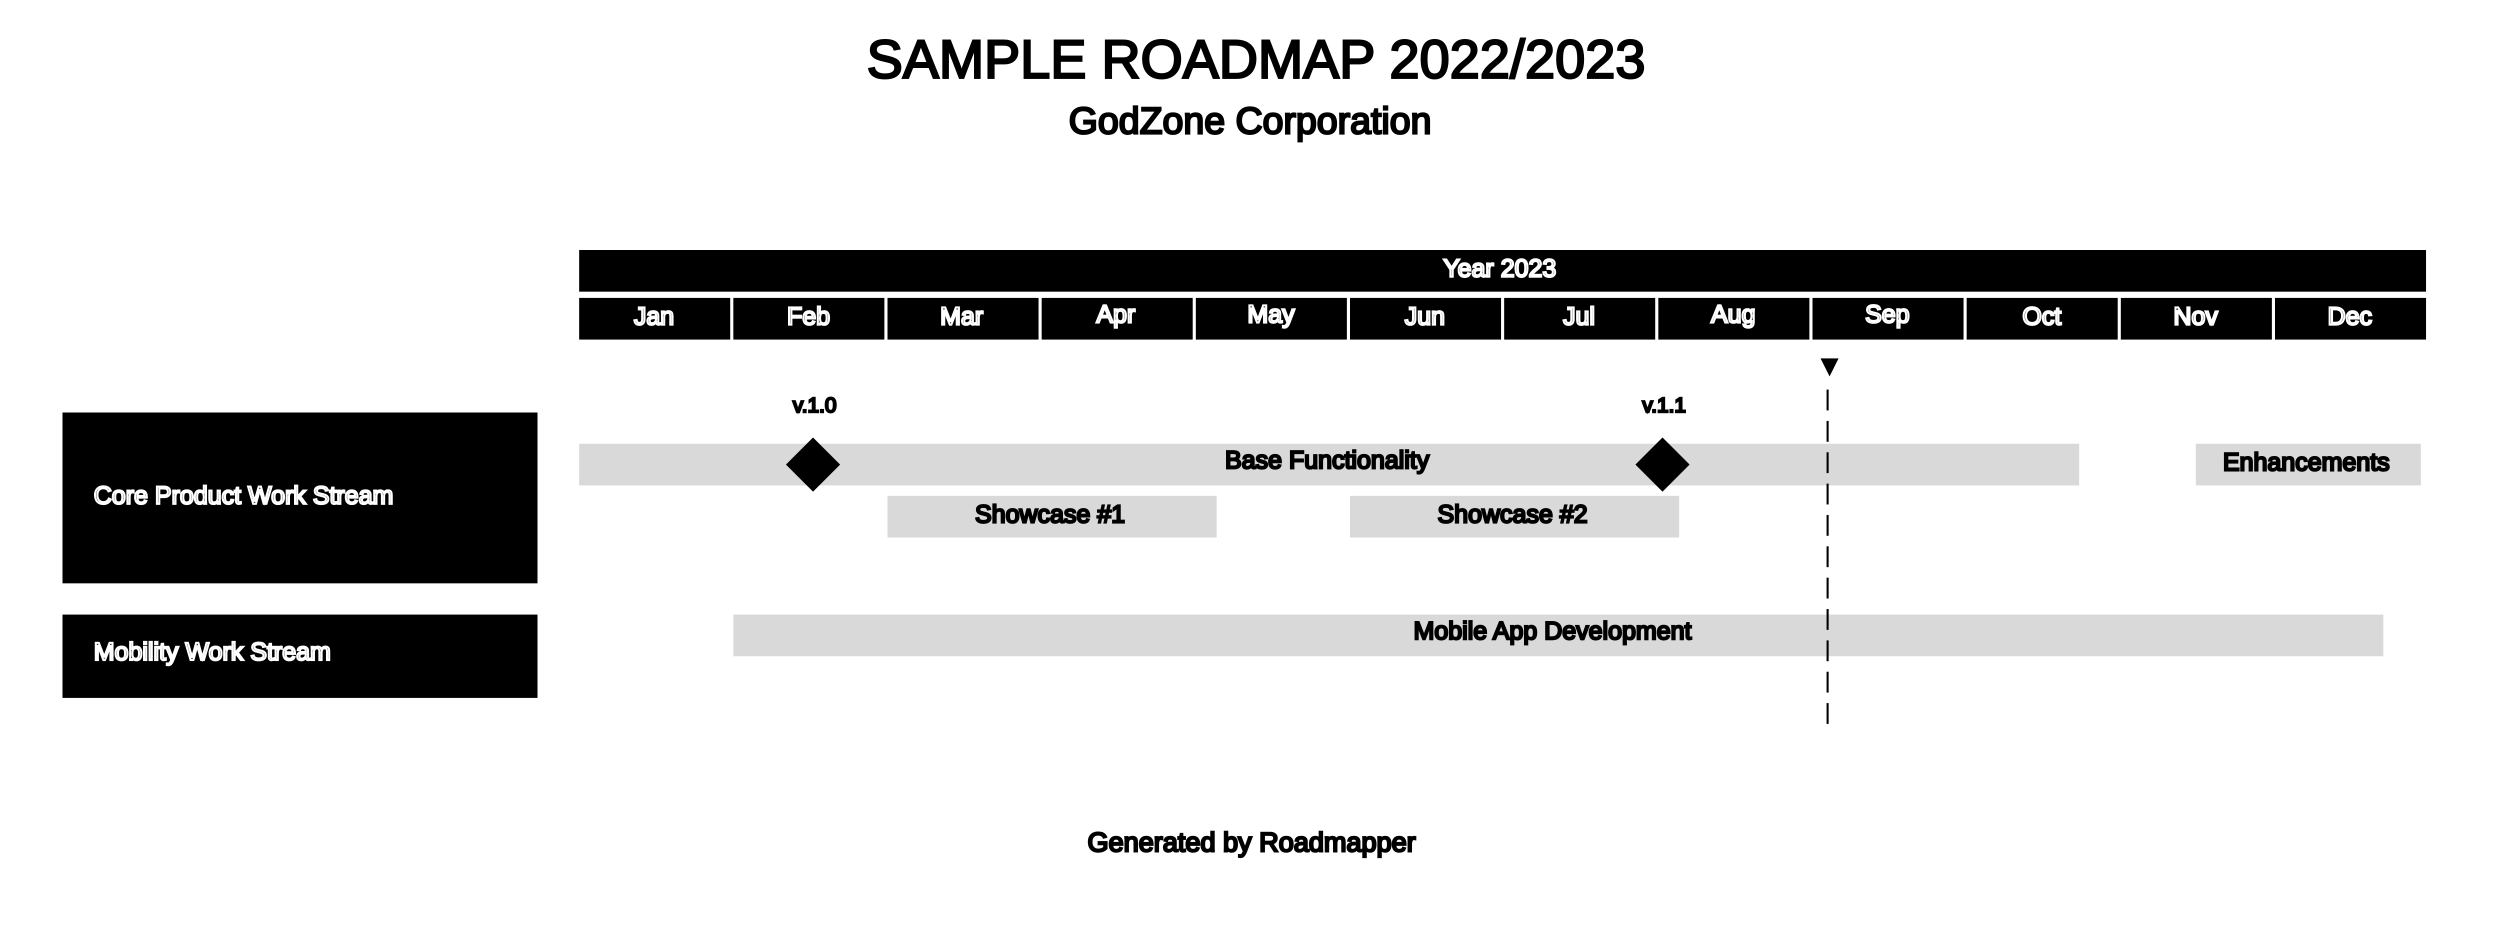
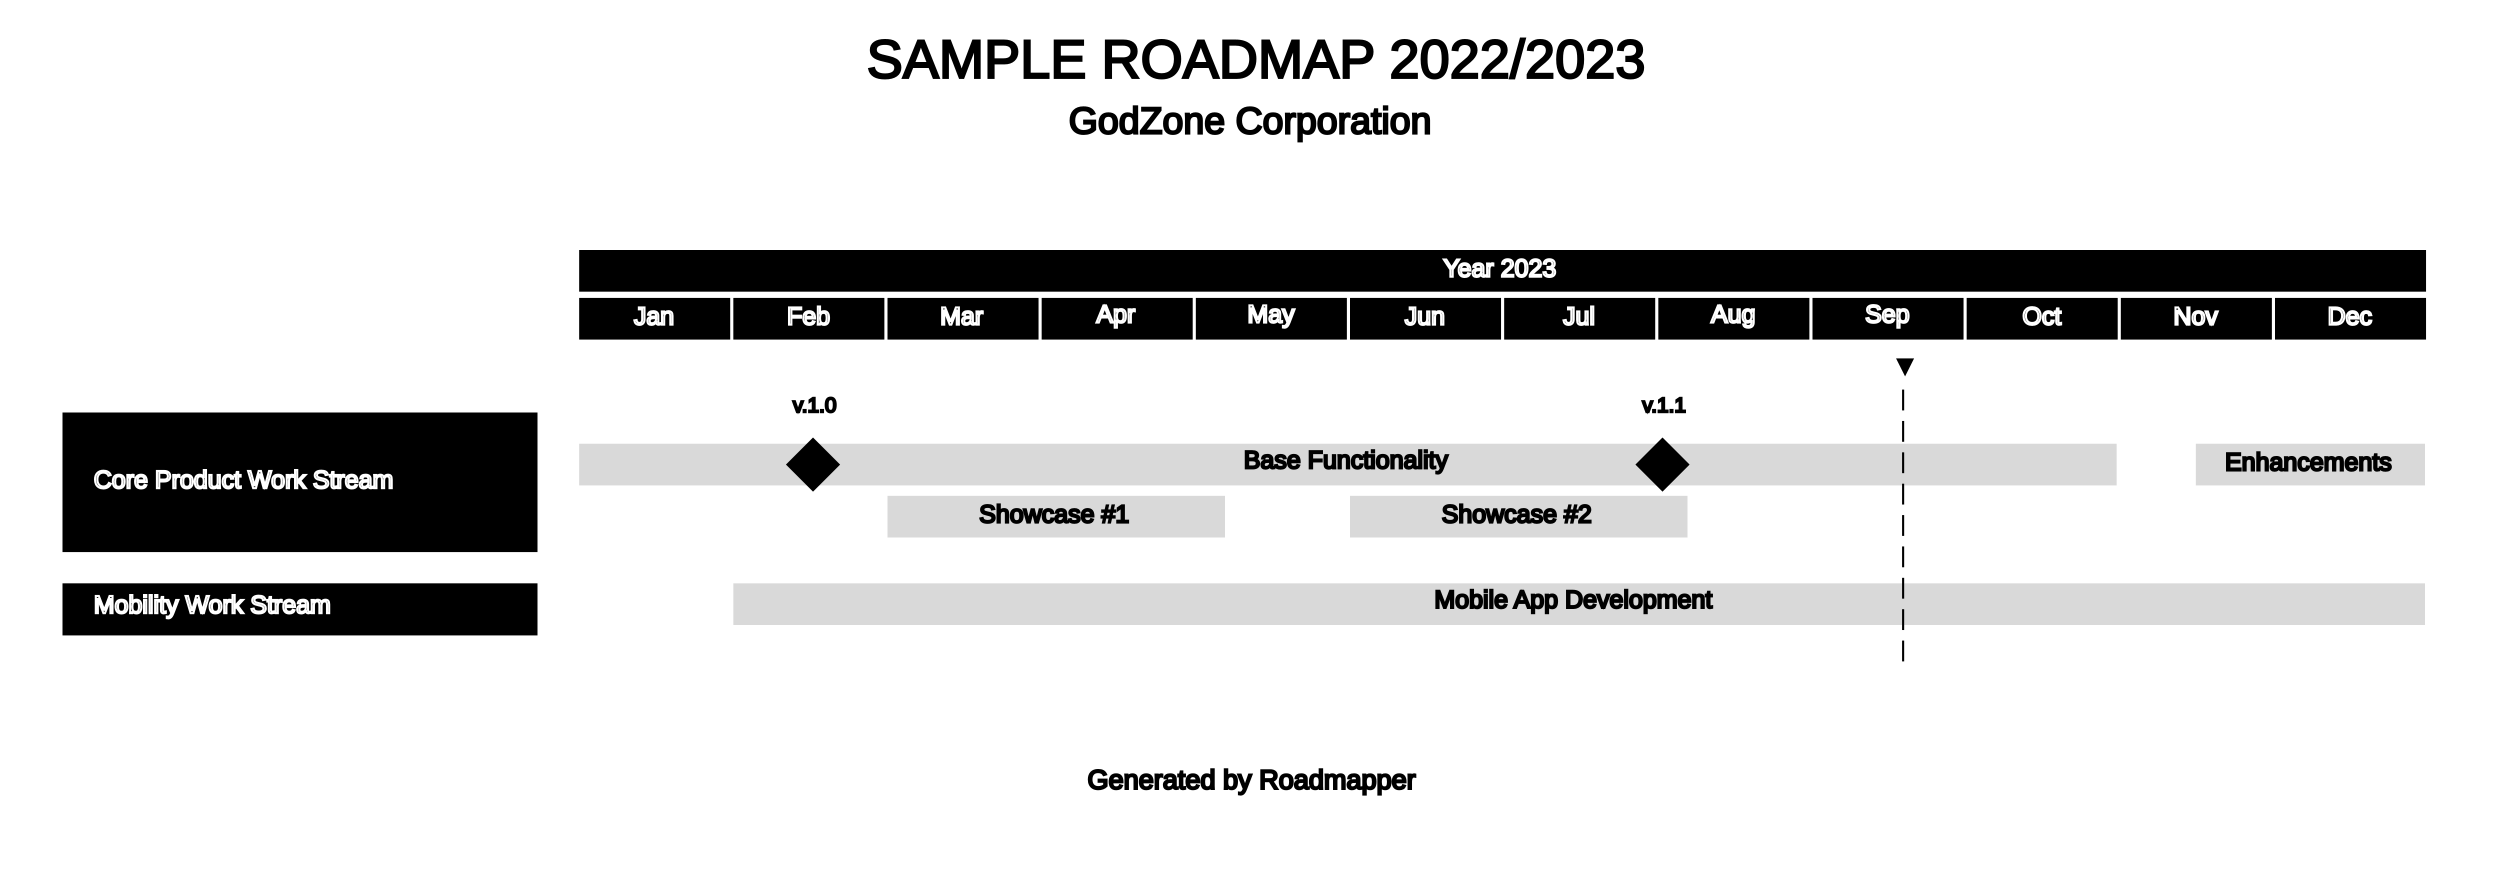
- <svg xmlns="http://www.w3.org/2000/svg" width="1200" height="450" viewBox="0 0 1200 450">
+ <svg xmlns="http://www.w3.org/2000/svg" width="1200" height="420" viewBox="0 0 1200 420">
  <defs>
</defs>
  <rect x="0" y="0" width="1200" height="1000" fill="#FFFFFF" />
  <text x="416.0" y="30" font-size="26" text-anchor="start" dominant-baseline="middle" font-family="Arial" stroke="#000000">SAMPLE ROADMAP 2022/2023</text>
  <text x="513.0" y="59" font-size="18" text-anchor="start" dominant-baseline="middle" font-family="Arial" stroke="#000000">GodZone Corporation</text>
  <rect x="278.0" y="120" width="886.5" height="20" fill="#000000" />
  <text x="692.75" y="124.5" font-size="12" stroke="#FFFFFF" text-anchor="start" dominant-baseline="hanging" font-family="Arial">Year 2023</text>
  <rect x="278.0" y="143" width="72.5" height="20" fill="#000000" />
  <text x="304.25" y="147.5" font-size="12" stroke="#FFFFFF" text-anchor="start" dominant-baseline="hanging" font-family="Arial">Jan</text>
  <rect x="352.0" y="143" width="72.5" height="20" fill="#000000" />
  <text x="377.75" y="147.5" font-size="12" stroke="#FFFFFF" text-anchor="start" dominant-baseline="hanging" font-family="Arial">Feb</text>
  <rect x="426.0" y="143" width="72.5" height="20" fill="#000000" />
  <text x="451.25" y="147.5" font-size="12" stroke="#FFFFFF" text-anchor="start" dominant-baseline="hanging" font-family="Arial">Mar</text>
  <rect x="500.0" y="143" width="72.5" height="20" fill="#000000" />
  <text x="526.25" y="146.5" font-size="12" stroke="#FFFFFF" text-anchor="start" dominant-baseline="hanging" font-family="Arial">Apr</text>
  <rect x="574.0" y="143" width="72.5" height="20" fill="#000000" />
  <text x="598.75" y="146.5" font-size="12" stroke="#FFFFFF" text-anchor="start" dominant-baseline="hanging" font-family="Arial">May</text>
  <rect x="648.0" y="143" width="72.5" height="20" fill="#000000" />
  <text x="674.25" y="147.5" font-size="12" stroke="#FFFFFF" text-anchor="start" dominant-baseline="hanging" font-family="Arial">Jun</text>
  <rect x="722.0" y="143" width="72.5" height="20" fill="#000000" />
  <text x="750.25" y="147.5" font-size="12" stroke="#FFFFFF" text-anchor="start" dominant-baseline="hanging" font-family="Arial">Jul</text>
  <rect x="796.0" y="143" width="72.5" height="20" fill="#000000" />
  <text x="821.25" y="146.5" font-size="12" stroke="#FFFFFF" text-anchor="start" dominant-baseline="hanging" font-family="Arial">Aug</text>
  <rect x="870.0" y="143" width="72.5" height="20" fill="#000000" />
  <text x="895.25" y="146.5" font-size="12" stroke="#FFFFFF" text-anchor="start" dominant-baseline="hanging" font-family="Arial">Sep</text>
  <rect x="944.0" y="143" width="72.5" height="20" fill="#000000" />
  <text x="970.75" y="147.5" font-size="12" stroke="#FFFFFF" text-anchor="start" dominant-baseline="hanging" font-family="Arial">Oct</text>
  <rect x="1018.0" y="143" width="72.5" height="20" fill="#000000" />
  <text x="1043.25" y="147.5" font-size="12" stroke="#FFFFFF" text-anchor="start" dominant-baseline="hanging" font-family="Arial">Nov</text>
  <rect x="1092.0" y="143" width="72.5" height="20" fill="#000000" />
  <text x="1117.25" y="147.5" font-size="12" stroke="#FFFFFF" text-anchor="start" dominant-baseline="hanging" font-family="Arial">Dec</text>
-   <path d="M351.0,163 L351.0,345" width="1" fill="(230, 230, 230, 12750)" />
-   <path d="M425.0,163 L425.0,345" width="1" fill="(230, 230, 230, 12750)" />
-   <path d="M499.0,163 L499.0,345" width="1" fill="(230, 230, 230, 12750)" />
-   <path d="M573.0,163 L573.0,345" width="1" fill="(230, 230, 230, 12750)" />
-   <path d="M647.0,163 L647.0,345" width="1" fill="(230, 230, 230, 12750)" />
-   <path d="M721.0,163 L721.0,345" width="1" fill="(230, 230, 230, 12750)" />
-   <path d="M795.0,163 L795.0,345" width="1" fill="(230, 230, 230, 12750)" />
-   <path d="M869.0,163 L869.0,345" width="1" fill="(230, 230, 230, 12750)" />
-   <path d="M943.0,163 L943.0,345" width="1" fill="(230, 230, 230, 12750)" />
-   <path d="M1017.0,163 L1017.0,345" width="1" fill="(230, 230, 230, 12750)" />
-   <path d="M1091.0,163 L1091.0,345" width="1" fill="(230, 230, 230, 12750)" />
-   <rect x="30" y="198" width="228.0" height="82" fill="#000000" />
-   <text x="45" y="233.5" font-size="12" stroke="#FFFFFF" text-anchor="start" dominant-baseline="hanging" font-family="Arial">Core Product Work Stream</text>
-   <rect x="278" y="213" width="720" height="20" fill="#D9D9D9" />
-   <text x="588.0" y="216.5" font-size="12" stroke="#000000" text-anchor="start" dominant-baseline="hanging" font-family="Arial">Base Functionality</text>
-   <rect x="1054" y="213" width="108" height="20" fill="#D9D9D9" />
-   <text x="1067.0" y="217.5" font-size="12" stroke="#000000" text-anchor="start" dominant-baseline="hanging" font-family="Arial">Enhancements</text>
+   <path d="M351.0,163 L351.0,315" width="1" fill="(230, 230, 230, 12750)" />
+   <path d="M425.0,163 L425.0,315" width="1" fill="(230, 230, 230, 12750)" />
+   <path d="M499.0,163 L499.0,315" width="1" fill="(230, 230, 230, 12750)" />
+   <path d="M573.0,163 L573.0,315" width="1" fill="(230, 230, 230, 12750)" />
+   <path d="M647.0,163 L647.0,315" width="1" fill="(230, 230, 230, 12750)" />
+   <path d="M721.0,163 L721.0,315" width="1" fill="(230, 230, 230, 12750)" />
+   <path d="M795.0,163 L795.0,315" width="1" fill="(230, 230, 230, 12750)" />
+   <path d="M869.0,163 L869.0,315" width="1" fill="(230, 230, 230, 12750)" />
+   <path d="M943.0,163 L943.0,315" width="1" fill="(230, 230, 230, 12750)" />
+   <path d="M1017.0,163 L1017.0,315" width="1" fill="(230, 230, 230, 12750)" />
+   <path d="M1091.0,163 L1091.0,315" width="1" fill="(230, 230, 230, 12750)" />
+   <rect x="30" y="198" width="228.0" height="67" fill="#000000" />
+   <text x="45" y="226.0" font-size="12" stroke="#FFFFFF" text-anchor="start" dominant-baseline="hanging" font-family="Arial">Core Product Work Stream</text>
+   <rect x="278" y="213" width="738" height="20" fill="#D9D9D9" />
+   <text x="597.0" y="216.5" font-size="12" stroke="#000000" text-anchor="start" dominant-baseline="hanging" font-family="Arial">Base Functionality</text>
+   <rect x="1054" y="213" width="110" height="20" fill="#D9D9D9" />
+   <text x="1068.0" y="217.5" font-size="12" stroke="#000000" text-anchor="start" dominant-baseline="hanging" font-family="Arial">Enhancements</text>
  <path d="M390.25,210 L403.25,223.0 L390.25,236 L377.25,223.0" fill="#000000" />
  <text x="380.583" y="195" font-size="10" text-anchor="start" dominant-baseline="middle" font-family="Arial" stroke="#000000">v.1.0</text>
  <path d="M798.0,210 L811.0,223.0 L798.0,236 L785.0,223.0" fill="#000000" />
  <text x="788.333" y="195" font-size="10" text-anchor="start" dominant-baseline="middle" font-family="Arial" stroke="#000000">v.1.1</text>
-   <rect x="426" y="238" width="158" height="20" fill="#D9D9D9" />
-   <text x="468.0" y="242.5" font-size="12" stroke="#000000" text-anchor="start" dominant-baseline="hanging" font-family="Arial">Showcase #1</text>
-   <rect x="648" y="238" width="158" height="20" fill="#D9D9D9" />
-   <text x="690.0" y="242.5" font-size="12" stroke="#000000" text-anchor="start" dominant-baseline="hanging" font-family="Arial">Showcase #2</text>
-   <rect x="30" y="295" width="228.0" height="40" fill="#000000" />
-   <text x="45" y="308.5" font-size="12" stroke="#FFFFFF" text-anchor="start" dominant-baseline="hanging" font-family="Arial">Mobility Work Stream</text>
-   <rect x="352" y="295" width="792" height="20" fill="#D9D9D9" />
-   <text x="678.5" y="298.5" font-size="12" stroke="#000000" text-anchor="start" dominant-baseline="hanging" font-family="Arial">Mobile App Development</text>
-   <text x="872.25" y="176" font-size="12" text-anchor="start" dominant-baseline="middle" font-family="Arial" stroke="#000000">▼</text>
-   <path d="M877.25,187.0 L877.25,197.0" stroke="#000000" />
-   <path d="M877.25,202.048 L877.25,212.048" stroke="#000000" />
-   <path d="M877.25,217.095 L877.25,227.095" stroke="#000000" />
-   <path d="M877.25,232.143 L877.25,242.143" stroke="#000000" />
-   <path d="M877.25,247.19 L877.25,257.19" stroke="#000000" />
-   <path d="M877.25,262.238 L877.25,272.238" stroke="#000000" />
-   <path d="M877.25,277.286 L877.25,287.286" stroke="#000000" />
-   <path d="M877.25,292.333 L877.25,302.333" stroke="#000000" />
-   <path d="M877.25,307.381 L877.25,317.381" stroke="#000000" />
-   <path d="M877.25,322.429 L877.25,332.429" stroke="#000000" />
-   <path d="M877.25,337.476 L877.25,347.476" stroke="#000000" />
-   <text x="522.0" y="405" font-size="13" text-anchor="start" dominant-baseline="middle" font-family="Arial" stroke="#000000">Generated by Roadmapper</text>
+   <rect x="426" y="238" width="162" height="20" fill="#D9D9D9" />
+   <text x="470.0" y="242.5" font-size="12" stroke="#000000" text-anchor="start" dominant-baseline="hanging" font-family="Arial">Showcase #1</text>
+   <rect x="648" y="238" width="162" height="20" fill="#D9D9D9" />
+   <text x="692.0" y="242.5" font-size="12" stroke="#000000" text-anchor="start" dominant-baseline="hanging" font-family="Arial">Showcase #2</text>
+   <rect x="30" y="280" width="228.0" height="25" fill="#000000" />
+   <text x="45" y="286.0" font-size="12" stroke="#FFFFFF" text-anchor="start" dominant-baseline="hanging" font-family="Arial">Mobility Work Stream</text>
+   <rect x="352" y="280" width="812" height="20" fill="#D9D9D9" />
+   <text x="688.5" y="283.5" font-size="12" stroke="#000000" text-anchor="start" dominant-baseline="hanging" font-family="Arial">Mobile App Development</text>
+   <text x="908.5" y="176" font-size="12" text-anchor="start" dominant-baseline="middle" font-family="Arial" stroke="#000000">▼</text>
+   <path d="M913.5,187.0 L913.5,197.0" stroke="#000000" />
+   <path d="M913.5,202.059 L913.5,212.059" stroke="#000000" />
+   <path d="M913.5,217.118 L913.5,227.118" stroke="#000000" />
+   <path d="M913.5,232.176 L913.5,242.176" stroke="#000000" />
+   <path d="M913.5,247.235 L913.5,257.235" stroke="#000000" />
+   <path d="M913.5,262.294 L913.5,272.294" stroke="#000000" />
+   <path d="M913.5,277.353 L913.5,287.353" stroke="#000000" />
+   <path d="M913.5,292.412 L913.5,302.412" stroke="#000000" />
+   <path d="M913.5,307.471 L913.5,317.471" stroke="#000000" />
+   <text x="522.0" y="375" font-size="13" text-anchor="start" dominant-baseline="middle" font-family="Arial" stroke="#000000">Generated by Roadmapper</text>
</svg>
